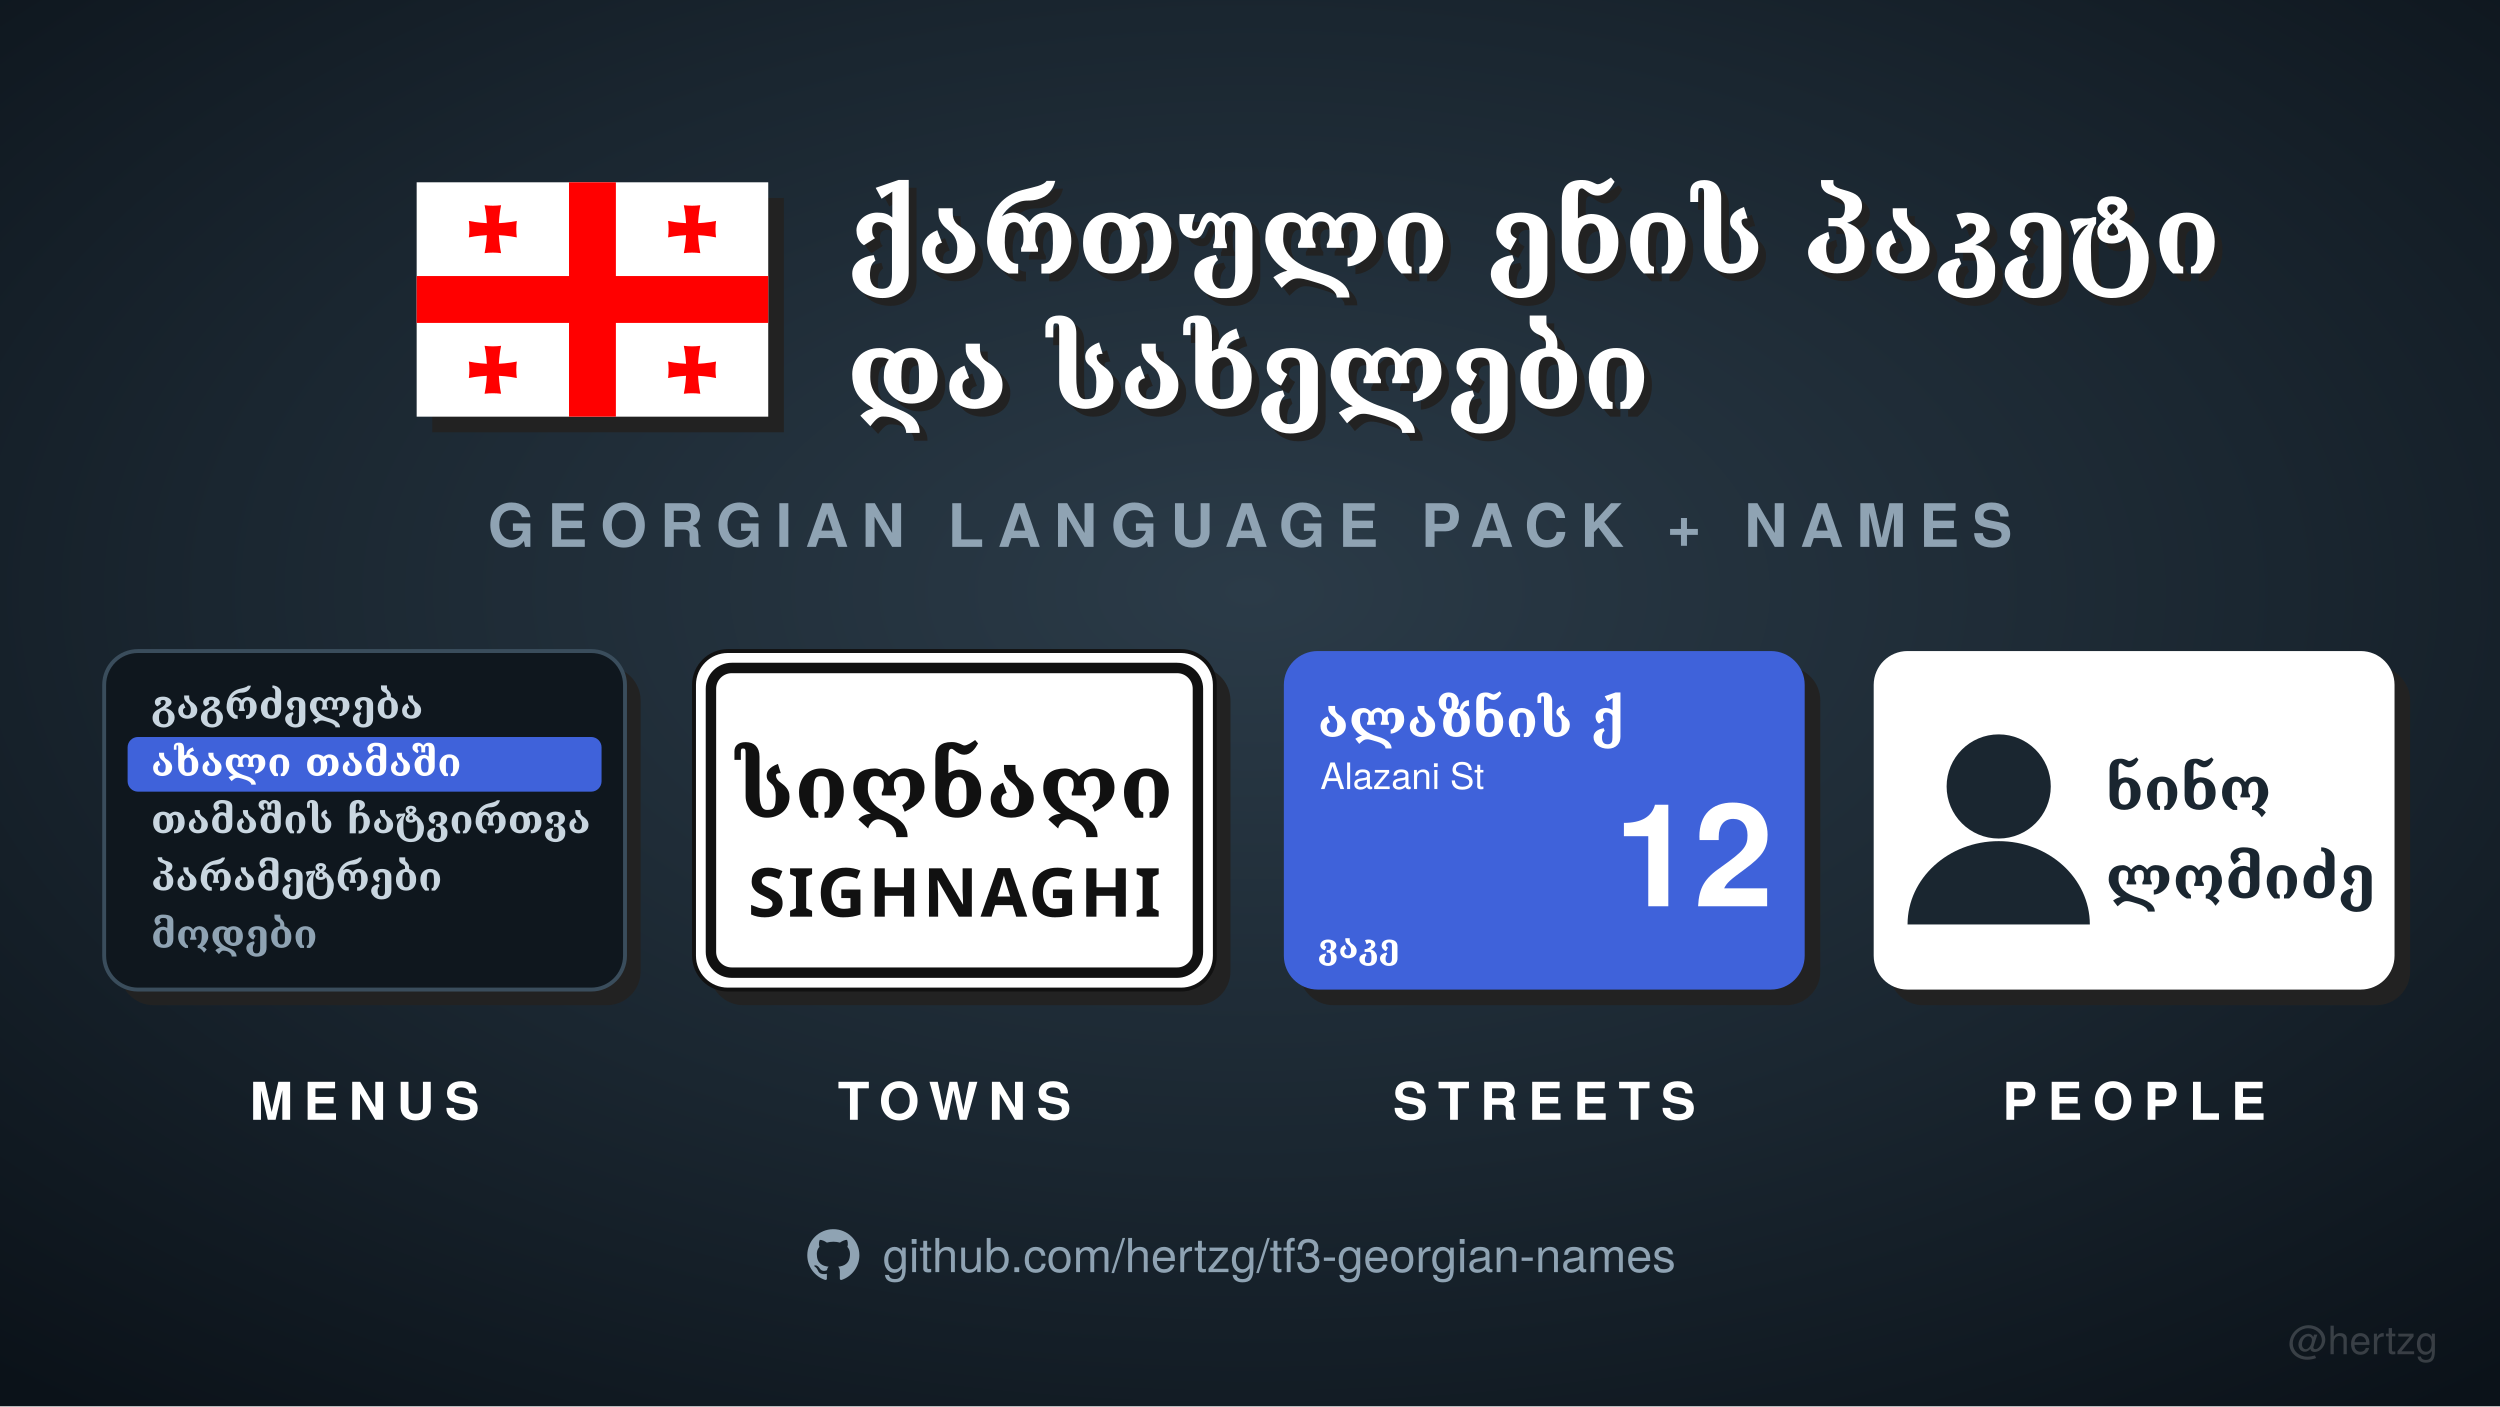
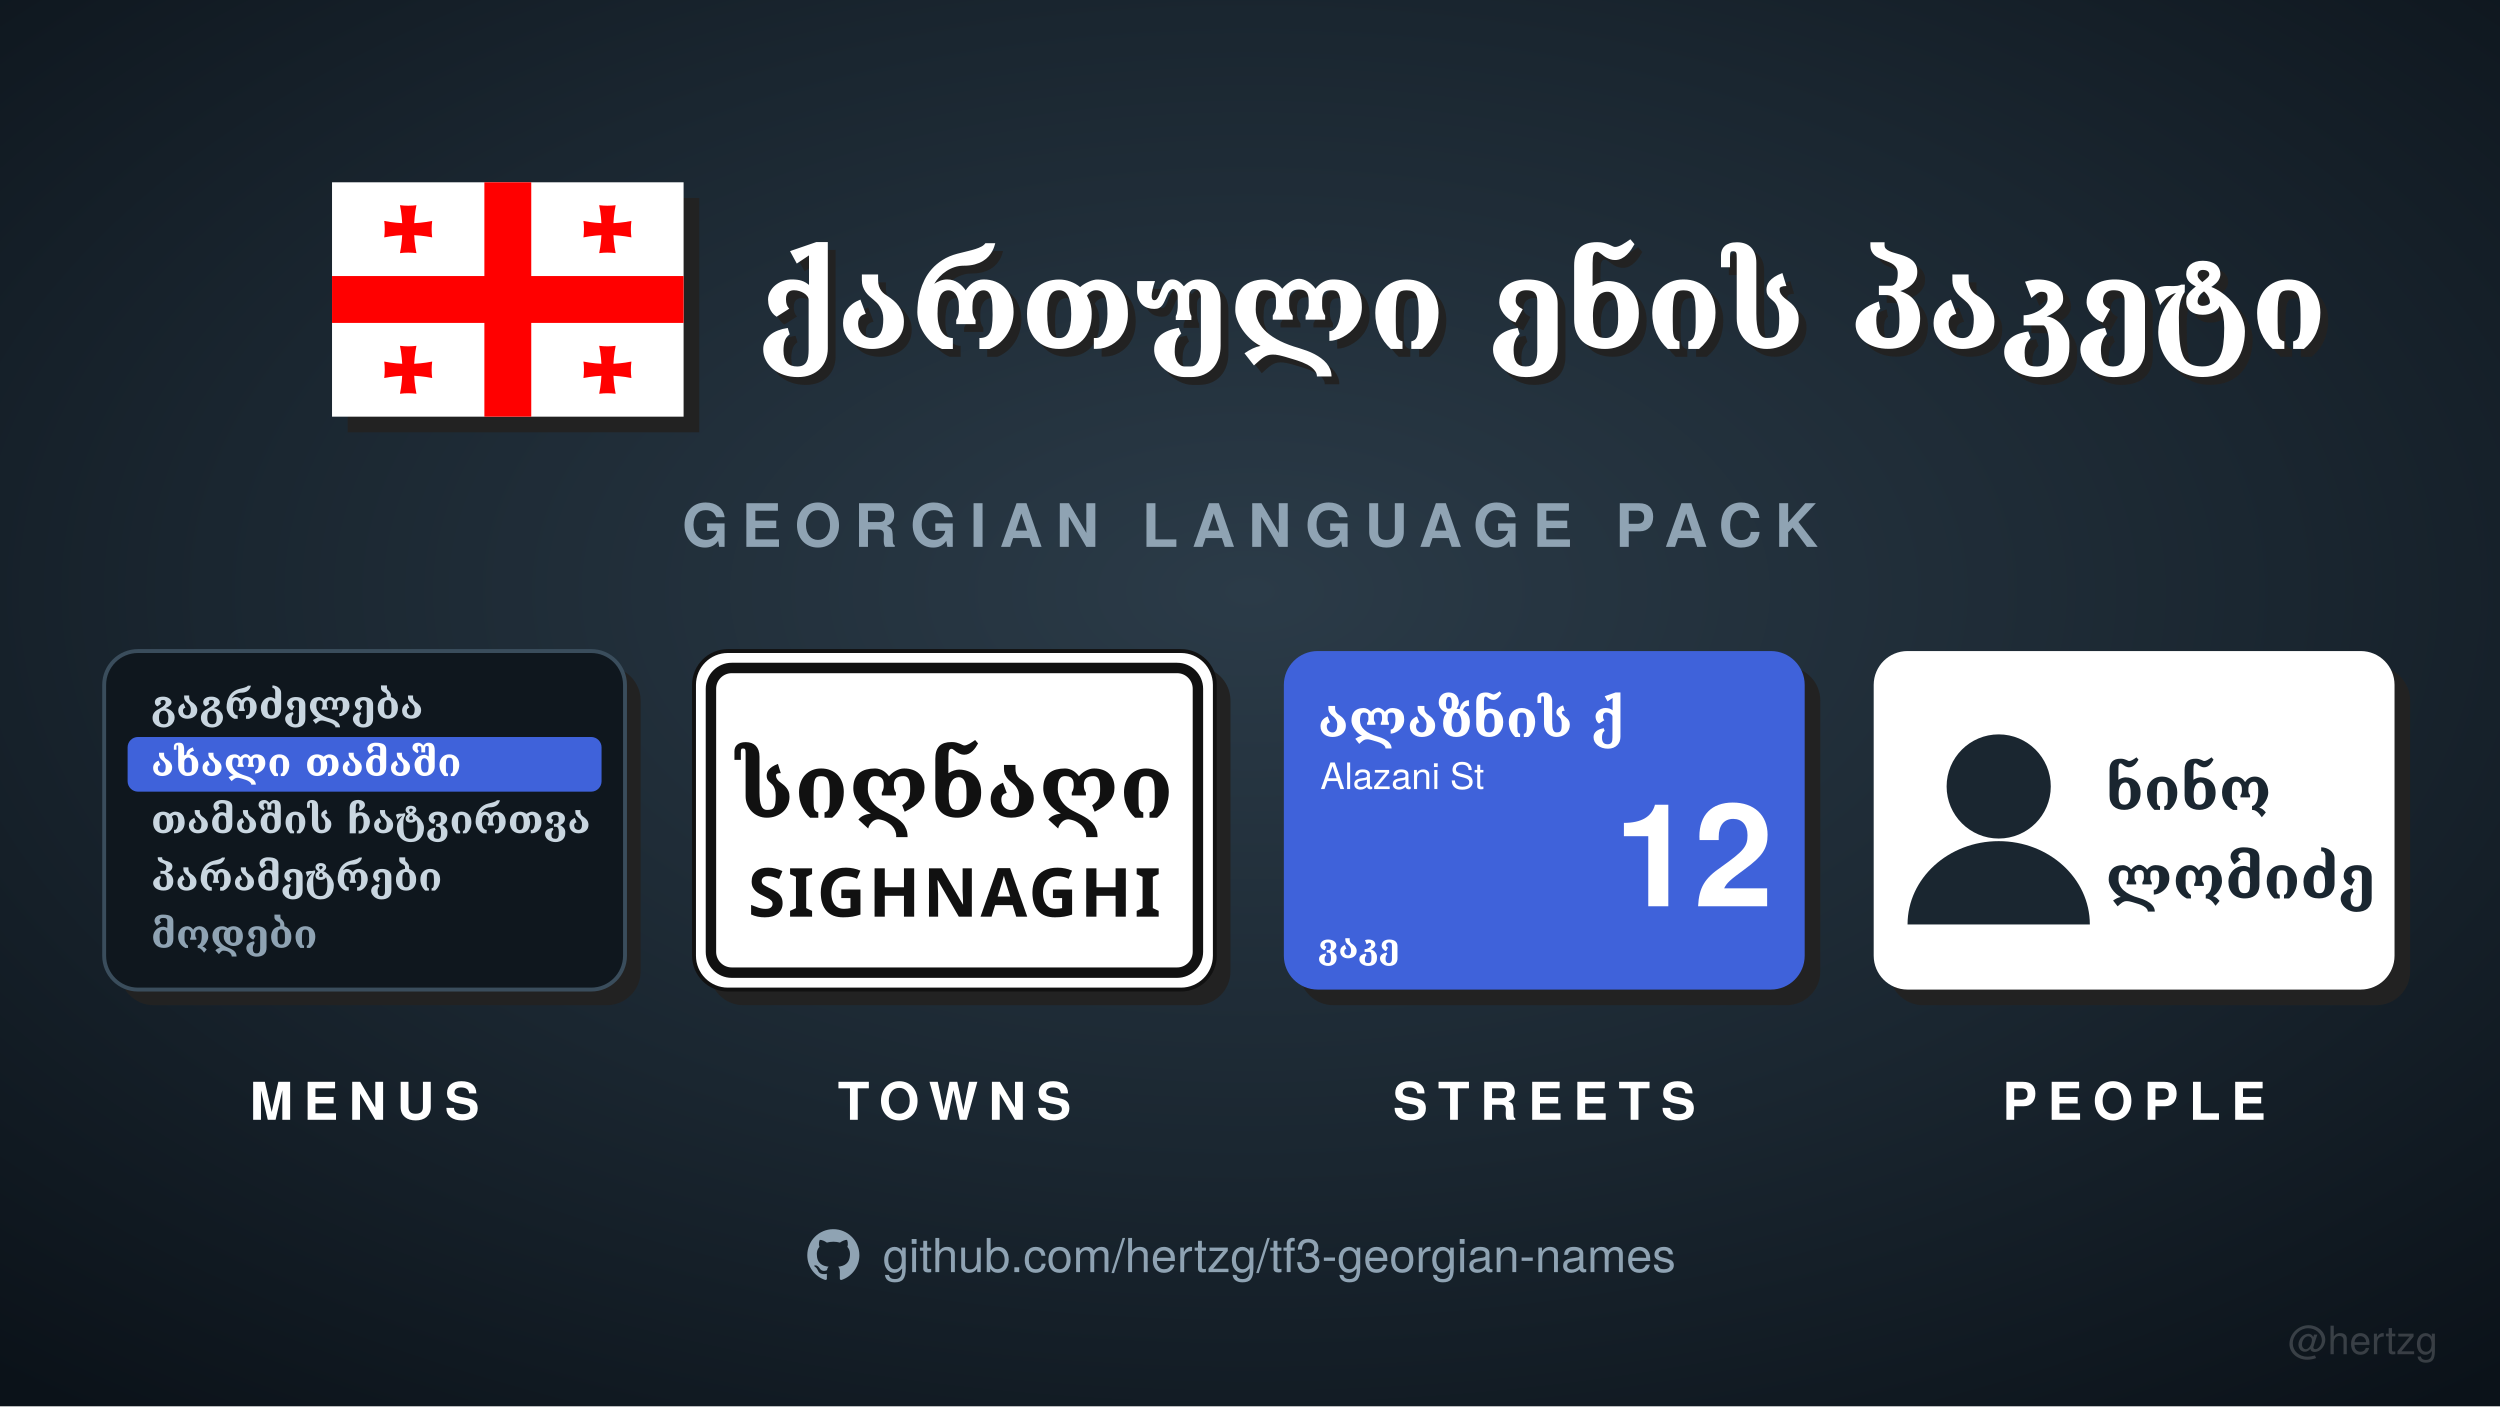
<svg xmlns="http://www.w3.org/2000/svg" xmlns:xlink="http://www.w3.org/1999/xlink" width="1920" height="1080" viewBox="0 0 1920 1080">
  <defs>
    <radialGradient id="bg" cx="50%" cy="42%" r="75%">
      <stop offset="0" stop-color="#2b3b48" />
      <stop offset="0.55" stop-color="#1a2630" />
      <stop offset="1" stop-color="#0b1219" />
    </radialGradient>
    <g id="flag">
      <path fill="#fff" d="m0 0h30v20H0z" />
      <g fill="#f00">
        <path d="m13 0h4v20h-4zM0 8h30v4H0z" />
        <g id="c">
          <g id="b">
            <path id="a" d="m5.797 1.954a5.4 5.4 0 0 0 1.406 0 10.4 10.4 0 0 0 0 4.092 5.4 5.4 0 0 0-1.406 0 10.4 10.4 0 0 0 0-4.092z" />
            <use transform="rotate(90,6.5,4)" xlink:href="#a" />
          </g>
          <use x="17" xlink:href="#b" />
        </g>
        <use y="12" xlink:href="#c" />
      </g>
    </g>
  </defs>
  <rect width="1920" height="1080" fill="url(#bg)" />
-   <rect x="332" y="152" width="270" height="180" fill="#222" />
-   <use xlink:href="#flag" transform="translate(320 140) scale(9)" />
-   <g font-family=".SF Georgian" font-weight="800" font-size="84">
-     <text x="656" y="216" fill="#222">ქართული ენის პაკეტი</text>
-     <text x="656" y="320" fill="#222">და სახელები</text>
-     <text x="650" y="210" fill="#ffffff">ქართული ენის პაკეტი</text>
-     <text x="650" y="314" fill="#ffffff">და სახელები</text>
+   <rect x="267" y="152" width="270" height="180" fill="#222" />
+   <use xlink:href="#flag" transform="translate(255 140) scale(9)" />
+   <g font-family=".SF Georgian" font-weight="800" font-size="96">
+     <text x="587" y="274" fill="#222">ქართული ენის პაკეტი</text>
+     <text x="581" y="268" fill="#ffffff">ქართული ენის პაკეტი</text>
  </g>
-   <text x="960" y="420" text-anchor="middle" font-family="Helvetica Neue" font-weight="700" font-size="46" letter-spacing="10" fill="#8fa3b3">GEORGIAN LANGUAGE PACK + NAMES</text>
+   <text x="960" y="420" text-anchor="middle" font-family="Helvetica Neue" font-weight="700" font-size="46" letter-spacing="10" fill="#8fa3b3">GEORGIAN LANGUAGE PACK</text>
  <g transform="translate(80 500)">
    <rect x="12" y="12" width="400" height="260" rx="26" fill="#222" />
    <rect width="400" height="260" rx="26" fill="#0f171e" stroke="#3a4d5c" stroke-width="3" />
    <g font-family=".SF Georgian" font-weight="600" font-size="30" fill="#c9d6e0">
      <text x="36" y="52">გაგრძელება</text>
      <rect x="18" y="66" width="364" height="42" rx="8" fill="#3f62da" />
      <text x="36" y="96" fill="#ffffff">ახალი თამაში</text>
      <text x="36" y="140">თამაშის ჩატვირთვა</text>
      <text x="36" y="184">პარამეტრები</text>
      <text x="36" y="228" fill="#8fa3b3">მოდები</text>
    </g>
  </g>
  <g transform="translate(533 500)">
    <rect x="12" y="12" width="400" height="260" rx="26" fill="#222" />
    <rect width="400" height="260" rx="26" fill="#ffffff" stroke="#111" stroke-width="3" />
    <rect x="13" y="13" width="374" height="234" rx="16" fill="none" stroke="#111" stroke-width="8" />
    <text x="200" y="128" text-anchor="middle" font-family=".SF Georgian" font-weight="600" font-size="68" fill="#111">სიღნაღი</text>
    <text x="200" y="204" text-anchor="middle" font-family="DIN Alternate" font-weight="700" font-size="52" letter-spacing="2" fill="#111">SIGHNAGHI</text>
  </g>
  <g transform="translate(986 500)">
    <rect x="12" y="12" width="400" height="260" rx="26" fill="#222" />
    <rect width="400" height="260" rx="26" fill="#3f62da" />
    <text x="26" y="66" font-family=".SF Georgian" font-weight="700" font-size="40" fill="#ffffff">ალაზნის ქ</text>
    <text x="28" y="106" font-family="Helvetica Neue" font-size="28" fill="#ffffff">Alazani St</text>
    <text x="376" y="196" text-anchor="end" font-family="Helvetica Neue" font-weight="700" font-size="110" fill="#ffffff">12</text>
    <text x="26" y="236" font-family=".SF Georgian" font-weight="700" font-size="26" fill="#ffffff">ვაკე</text>
  </g>
  <g transform="translate(1439 500)">
    <rect x="12" y="12" width="400" height="260" rx="26" fill="#222" />
    <rect width="400" height="260" rx="26" fill="#ffffff" />
    <circle cx="96" cy="104" r="40" fill="#1a2630" />
    <path d="M26 210 a70 64 0 0 1 140 0 z" fill="#1a2630" />
    <text x="178" y="122" font-family=".SF Georgian" font-weight="700" font-size="46" fill="#1a2630">ნინო</text>
    <text x="178" y="190" font-family=".SF Georgian" font-weight="700" font-size="46" fill="#1a2630">ლომიძე</text>
  </g>
  <g font-family="Helvetica Neue" font-weight="700" font-size="40" letter-spacing="8" text-anchor="middle" fill="#ffffff">
    <text x="280" y="860">MENUS</text>
    <text x="733" y="860">TOWNS</text>
    <text x="1186" y="860">STREETS</text>
    <text x="1639" y="860">PEOPLE</text>
  </g>
  <g transform="translate(620 944) scale(2.5)" fill="#8fa3b3">
    <path d="M8 0C3.58 0 0 3.58 0 8c0 3.54 2.29 6.53 5.47 7.59.4.07.55-.17.55-.38 0-.19-.01-.82-.01-1.49-2.01.37-2.53-.49-2.69-.94-.09-.23-.48-.94-.82-1.13-.28-.15-.68-.52-.01-.53.63-.01 1.08.58 1.23.82.72 1.21 1.87.87 2.33.66.07-.52.28-.87.51-1.07-1.78-.2-3.64-.89-3.64-3.95 0-.87.31-1.59.82-2.15-.08-.2-.36-1.02.08-2.12 0 0 .67-.21 2.2.82.64-.18 1.32-.27 2-.27.68 0 1.36.09 2 .27 1.53-1.04 2.2-.82 2.2-.82.44 1.1.16 1.92.08 2.12.51.56.82 1.27.82 2.15 0 3.07-1.87 3.75-3.65 3.95.29.25.54.73.54 1.48 0 1.07-.01 1.93-.01 2.2 0 .21.15.46.55.38A8.013 8.013 0 0016 8c0-4.42-3.58-8-8-8z" />
  </g>
  <text x="678" y="977" font-family="Helvetica Neue" font-size="36" fill="#8fa3b3">github.com/hertzg/tf3-georgian-names</text>
  <text x="1872" y="1040" text-anchor="end" font-family="Helvetica Neue" font-size="30" fill="#ffffff" fill-opacity="0.18">@hertzg</text>
</svg>
